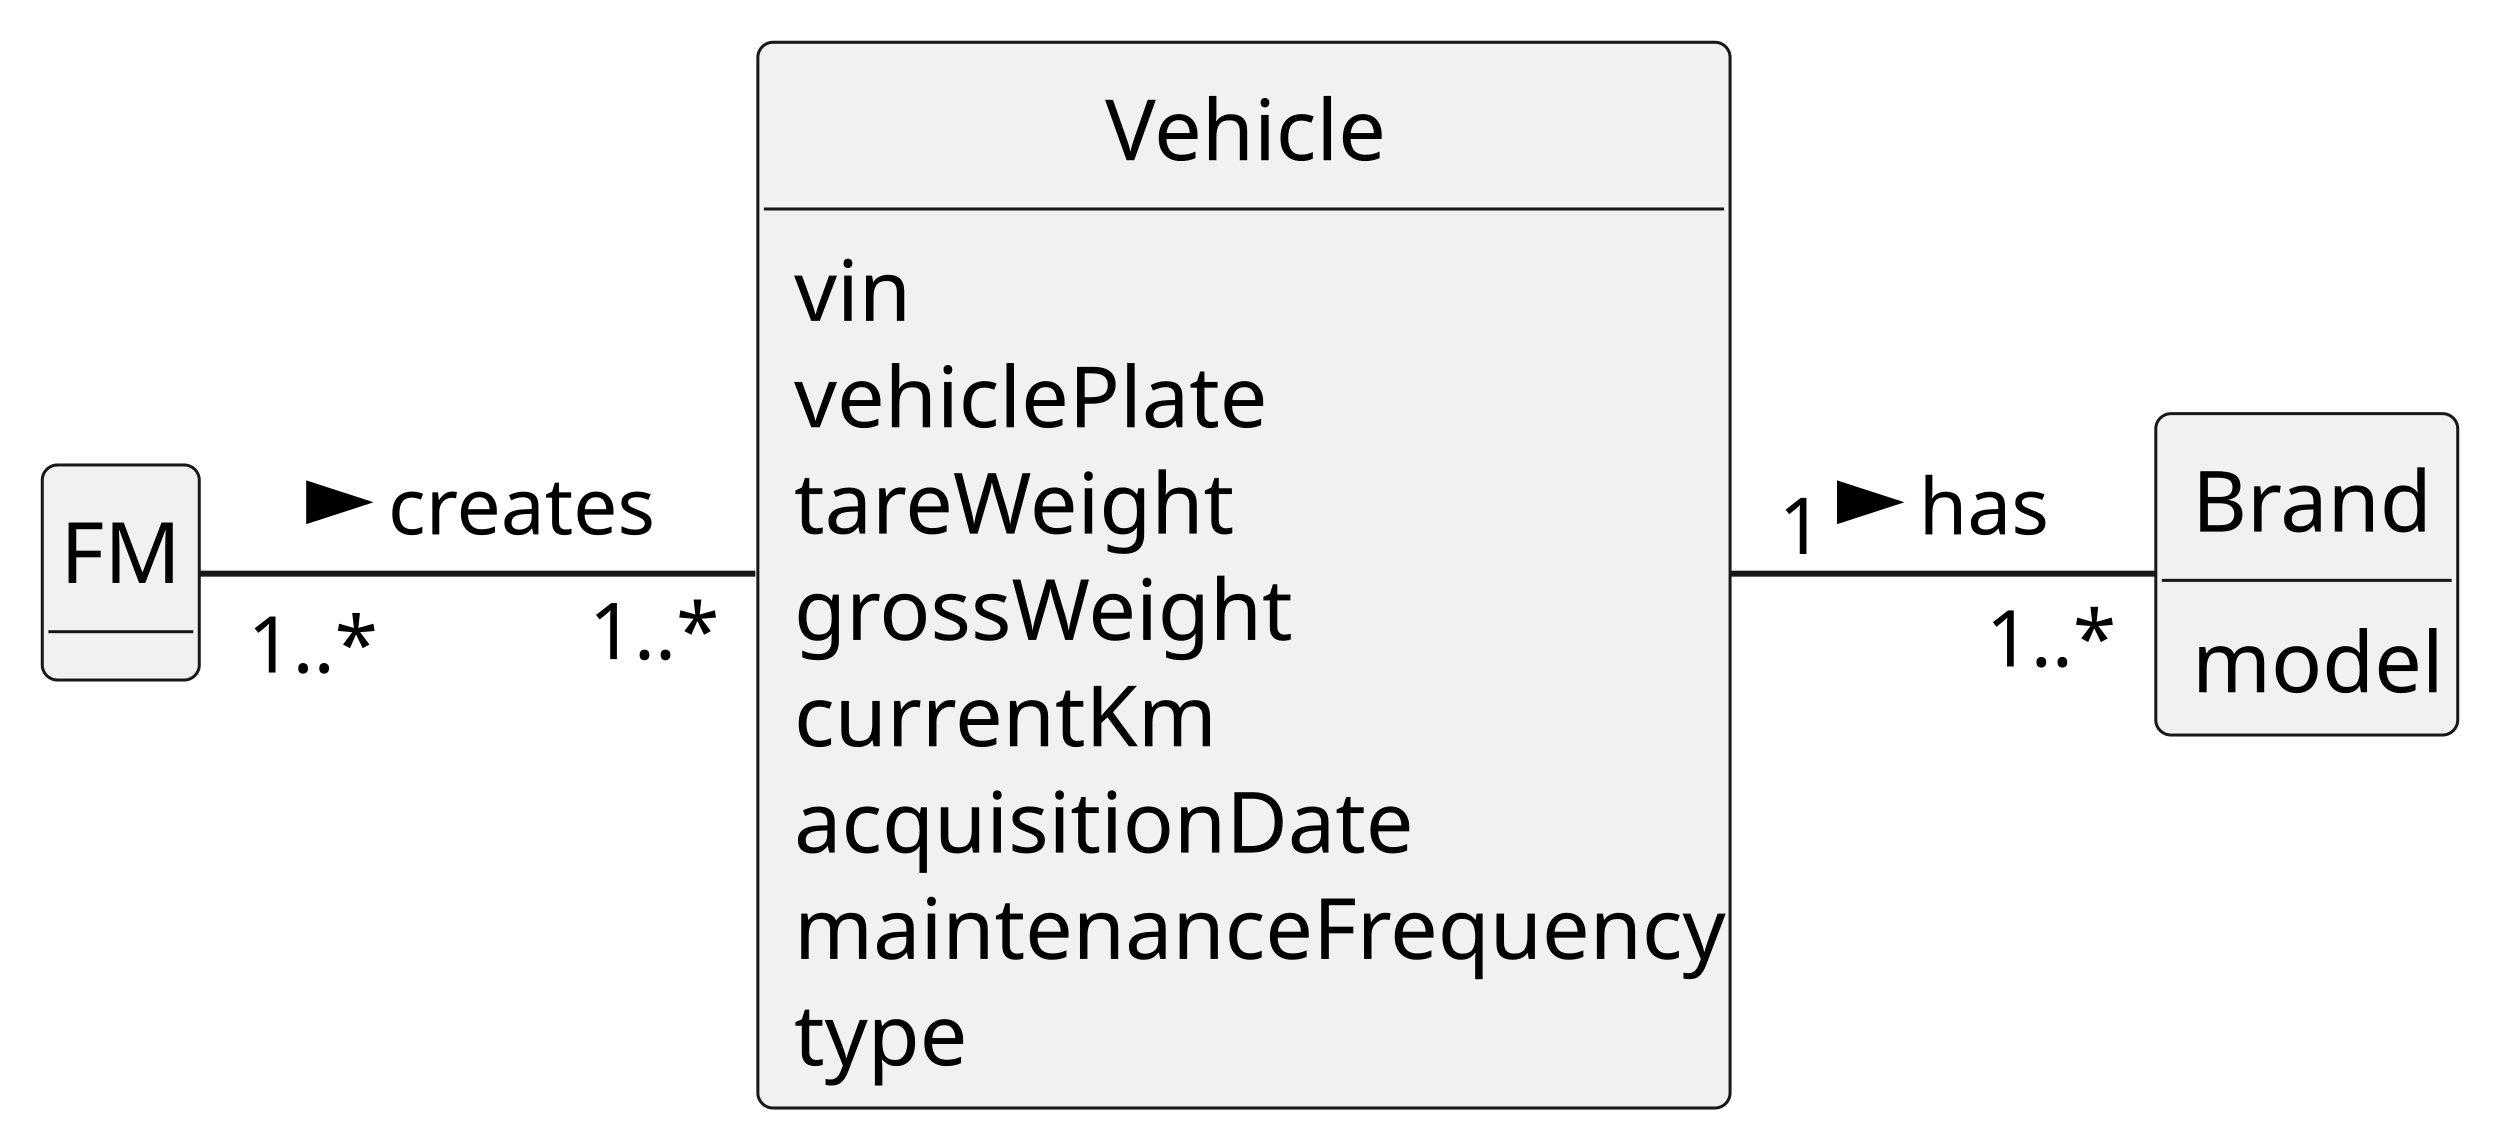
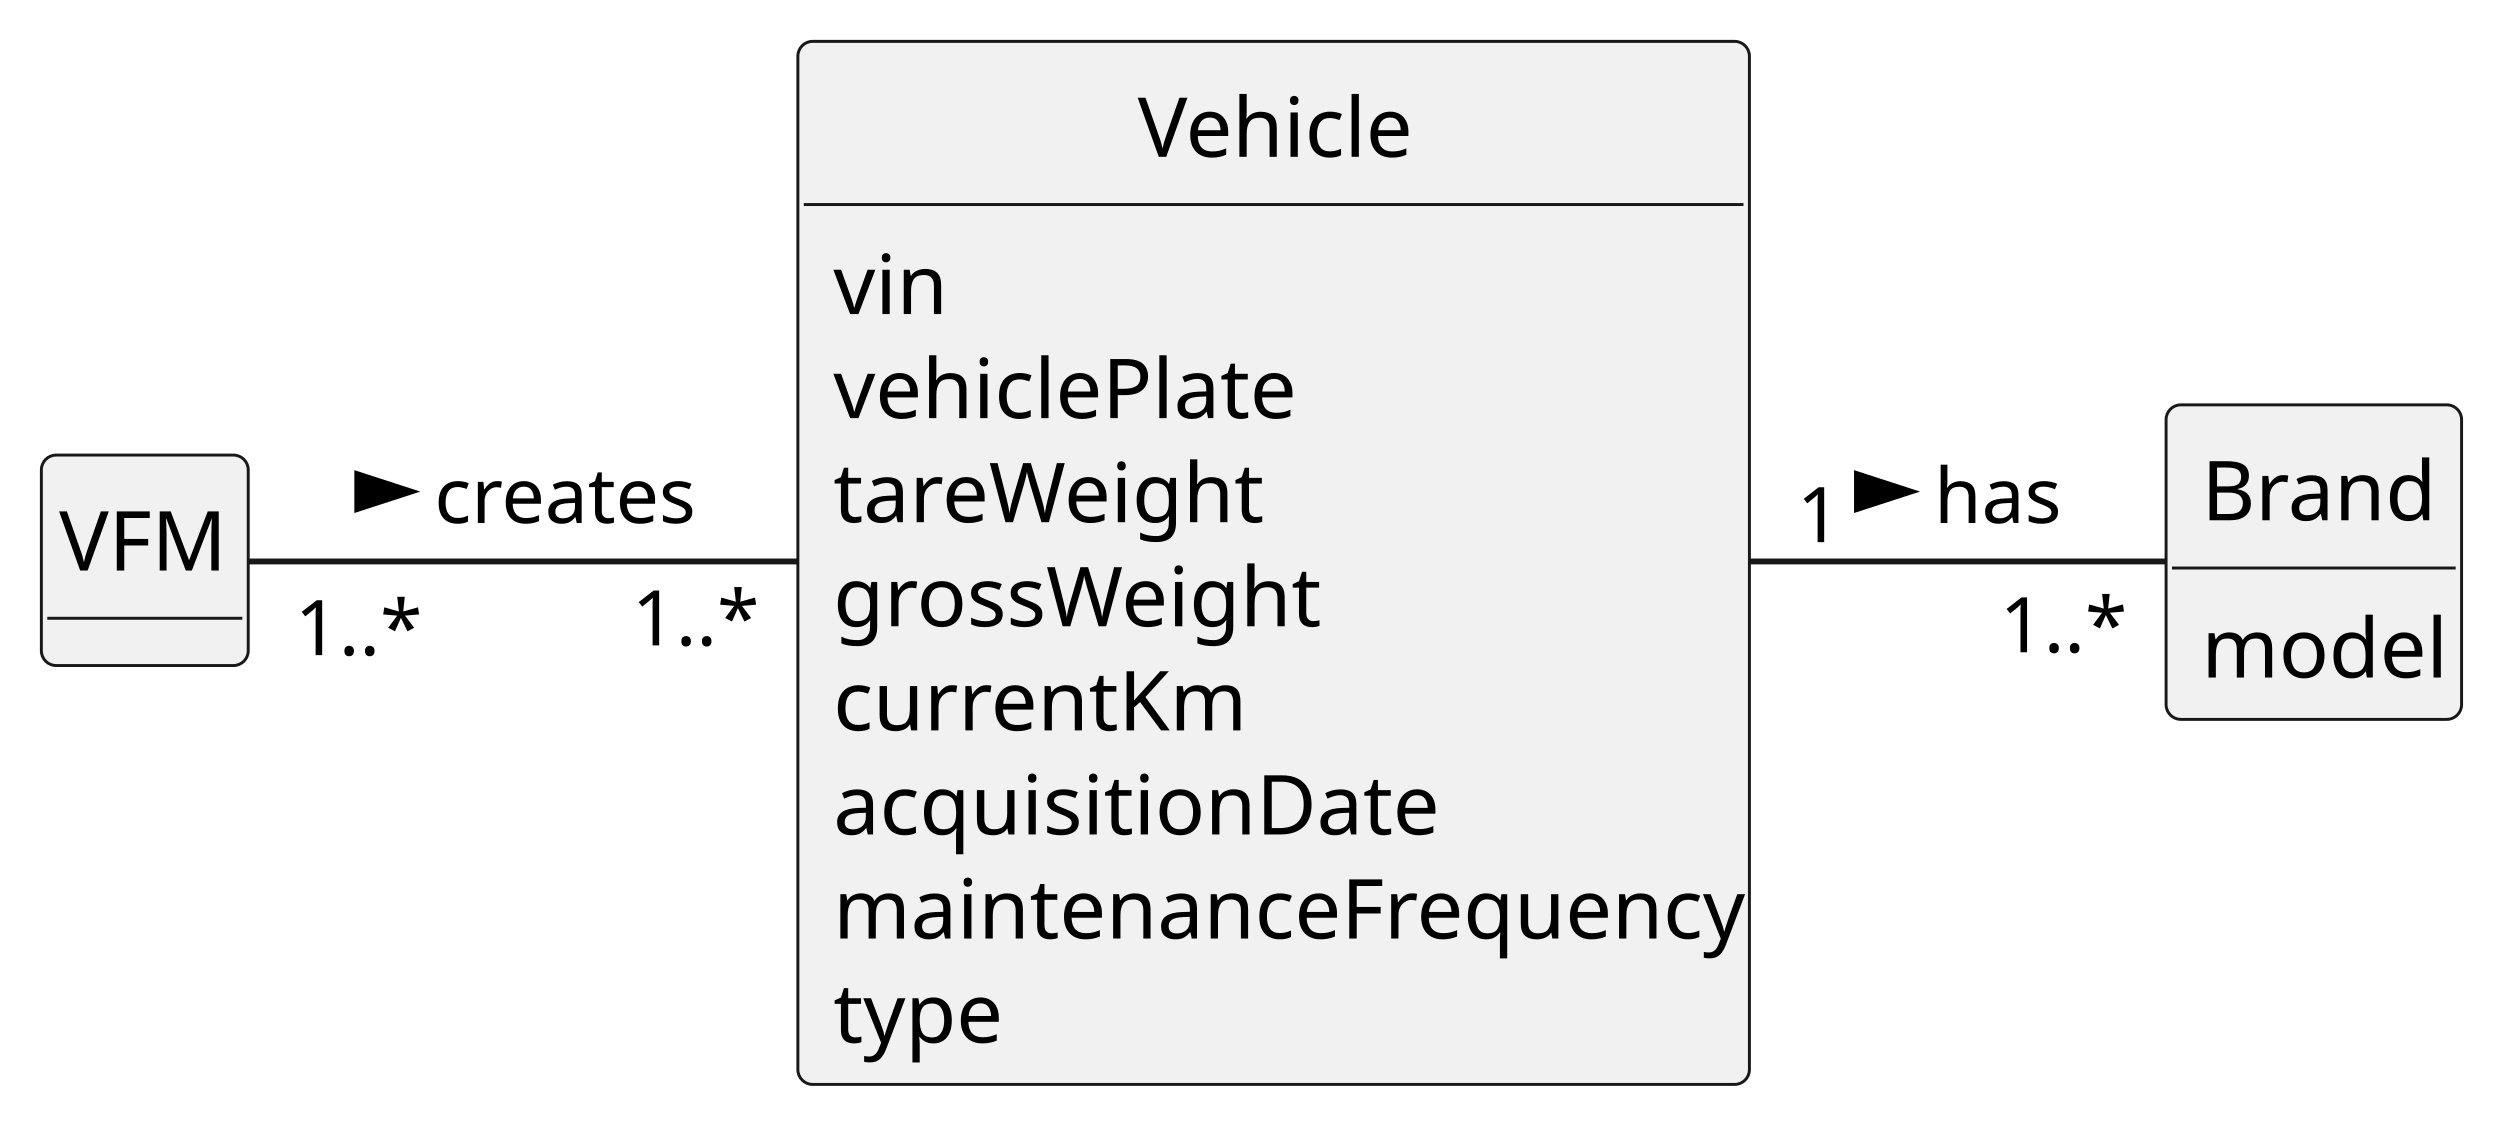
- <svg xmlns="http://www.w3.org/2000/svg" contentStyleType="text/css" height="190px" preserveAspectRatio="none" style="width:414px;height:190px;background:#FFFFFF;" version="1.1" viewBox="0 0 414 190" width="414px" zoomAndPan="magnify">
+ <svg xmlns="http://www.w3.org/2000/svg" contentStyleType="text/css" height="190px" preserveAspectRatio="none" style="width:423px;height:190px;background:#FFFFFF;" version="1.1" viewBox="0 0 423 190" width="423px" zoomAndPan="magnify">
  <defs />
  <g>
-     <g id="elem_FM">
-       <rect codeLine="12" fill="#F1F1F1" height="35.609" id="FM" rx="2.5" ry="2.5" style="stroke:#181818;stroke-width:0.5;" width="26" x="7" y="77" />
-       <text fill="#000000" font-family="sans-serif" font-size="14" lengthAdjust="spacing" textLength="20" x="10" y="96.533">FM</text>
-       <line style="stroke:#181818;stroke-width:0.5;" x1="8" x2="32" y1="104.609" y2="104.609" />
+     <g id="elem_VFM">
+       <rect codeLine="12" fill="#F1F1F1" height="35.609" id="VFM" rx="2.5" ry="2.5" style="stroke:#181818;stroke-width:0.5;" width="35" x="7" y="77" />
+       <text fill="#000000" font-family="sans-serif" font-size="14" lengthAdjust="spacing" textLength="29" x="10" y="96.533">VFM</text>
+       <line style="stroke:#181818;stroke-width:0.5;" x1="8" x2="41" y1="104.609" y2="104.609" />
    </g>
    <g id="elem_Vehicle">
-       <rect codeLine="15" fill="#F1F1F1" height="176.484" id="Vehicle" rx="2.5" ry="2.5" style="stroke:#181818;stroke-width:0.5;" width="161" x="125.5" y="7" />
-       <text fill="#000000" font-family="sans-serif" font-size="14" lengthAdjust="spacing" textLength="46" x="183" y="26.533">Vehicle</text>
-       <line style="stroke:#181818;stroke-width:0.5;" x1="126.5" x2="285.5" y1="34.609" y2="34.609" />
-       <text fill="#000000" font-family="sans-serif" font-size="14" lengthAdjust="spacing" textLength="18" x="131.5" y="53.143">vin</text>
-       <text fill="#000000" font-family="sans-serif" font-size="14" lengthAdjust="spacing" textLength="76" x="131.5" y="70.752">vehiclePlate</text>
-       <text fill="#000000" font-family="sans-serif" font-size="14" lengthAdjust="spacing" textLength="69" x="131.5" y="88.361">tareWeight</text>
-       <text fill="#000000" font-family="sans-serif" font-size="14" lengthAdjust="spacing" textLength="79" x="131.5" y="105.971">grossWeight</text>
-       <text fill="#000000" font-family="sans-serif" font-size="14" lengthAdjust="spacing" textLength="65" x="131.5" y="123.58">currentKm</text>
-       <text fill="#000000" font-family="sans-serif" font-size="14" lengthAdjust="spacing" textLength="97" x="131.5" y="141.19">acquisitionDate</text>
-       <text fill="#000000" font-family="sans-serif" font-size="14" lengthAdjust="spacing" textLength="149" x="131.5" y="158.799">maintenanceFrequency</text>
-       <text fill="#000000" font-family="sans-serif" font-size="14" lengthAdjust="spacing" textLength="27" x="131.5" y="176.408">type</text>
+       <rect codeLine="15" fill="#F1F1F1" height="176.484" id="Vehicle" rx="2.5" ry="2.5" style="stroke:#181818;stroke-width:0.5;" width="161" x="135" y="7" />
+       <text fill="#000000" font-family="sans-serif" font-size="14" lengthAdjust="spacing" textLength="46" x="192.5" y="26.533">Vehicle</text>
+       <line style="stroke:#181818;stroke-width:0.5;" x1="136" x2="295" y1="34.609" y2="34.609" />
+       <text fill="#000000" font-family="sans-serif" font-size="14" lengthAdjust="spacing" textLength="18" x="141" y="53.143">vin</text>
+       <text fill="#000000" font-family="sans-serif" font-size="14" lengthAdjust="spacing" textLength="76" x="141" y="70.752">vehiclePlate</text>
+       <text fill="#000000" font-family="sans-serif" font-size="14" lengthAdjust="spacing" textLength="69" x="141" y="88.361">tareWeight</text>
+       <text fill="#000000" font-family="sans-serif" font-size="14" lengthAdjust="spacing" textLength="79" x="141" y="105.971">grossWeight</text>
+       <text fill="#000000" font-family="sans-serif" font-size="14" lengthAdjust="spacing" textLength="65" x="141" y="123.58">currentKm</text>
+       <text fill="#000000" font-family="sans-serif" font-size="14" lengthAdjust="spacing" textLength="97" x="141" y="141.19">acquisitionDate</text>
+       <text fill="#000000" font-family="sans-serif" font-size="14" lengthAdjust="spacing" textLength="149" x="141" y="158.799">maintenanceFrequency</text>
+       <text fill="#000000" font-family="sans-serif" font-size="14" lengthAdjust="spacing" textLength="27" x="141" y="176.408">type</text>
    </g>
    <g id="elem_Brand">
-       <rect codeLine="26" fill="#F1F1F1" height="53.219" id="Brand" rx="2.5" ry="2.5" style="stroke:#181818;stroke-width:0.5;" width="50" x="357" y="68.5" />
-       <text fill="#000000" font-family="sans-serif" font-size="14" lengthAdjust="spacing" textLength="38" x="363" y="88.033">Brand</text>
-       <line style="stroke:#181818;stroke-width:0.5;" x1="358" x2="406" y1="96.109" y2="96.109" />
-       <text fill="#000000" font-family="sans-serif" font-size="14" lengthAdjust="spacing" textLength="38" x="363" y="114.643">model</text>
+       <rect codeLine="26" fill="#F1F1F1" height="53.219" id="Brand" rx="2.5" ry="2.5" style="stroke:#181818;stroke-width:0.5;" width="50" x="366.5" y="68.5" />
+       <text fill="#000000" font-family="sans-serif" font-size="14" lengthAdjust="spacing" textLength="38" x="372.5" y="88.033">Brand</text>
+       <line style="stroke:#181818;stroke-width:0.5;" x1="367.5" x2="415.5" y1="96.109" y2="96.109" />
+       <text fill="#000000" font-family="sans-serif" font-size="14" lengthAdjust="spacing" textLength="38" x="372.5" y="114.643">model</text>
    </g>
-     <g id="link_FM_Vehicle">
-       <path codeLine="30" d="M33.08,95 C52.35,95 89.89,95 125.08,95 " fill="none" id="FM-Vehicle" style="stroke:#181818;stroke-width:1.0;" />
-       <polygon fill="#000000" points="60.25,83.176,51.205,80.237,51.205,86.115,60.25,83.176" style="stroke:#000000;stroke-width:1.0;" />
-       <text fill="#000000" font-family="sans-serif" font-size="13" lengthAdjust="spacing" textLength="43" x="64.25" y="88.495">creates</text>
-       <text fill="#000000" font-family="sans-serif" font-size="13" lengthAdjust="spacing" textLength="20" x="41.014" y="111.373">1..*</text>
-       <text fill="#000000" font-family="sans-serif" font-size="13" lengthAdjust="spacing" textLength="20" x="97.551" y="109.152">1..*</text>
+     <g id="link_VFM_Vehicle">
+       <path codeLine="30" d="M42.13,95 C63.37,95 100.51,95 134.98,95 " fill="none" id="VFM-Vehicle" style="stroke:#181818;stroke-width:1.0;" />
+       <polygon fill="#000000" points="69.5,83.176,60.455,80.237,60.455,86.115,69.5,83.176" style="stroke:#000000;stroke-width:1.0;" />
+       <text fill="#000000" font-family="sans-serif" font-size="13" lengthAdjust="spacing" textLength="43" x="73.5" y="88.495">creates</text>
+       <text fill="#000000" font-family="sans-serif" font-size="13" lengthAdjust="spacing" textLength="20" x="49.901" y="110.85">1..*</text>
+       <text fill="#000000" font-family="sans-serif" font-size="13" lengthAdjust="spacing" textLength="20" x="106.918" y="109.202">1..*</text>
    </g>
    <g id="link_Vehicle_Brand">
-       <path codeLine="31" d="M286.53,95 C312.06,95 338.43,95 356.97,95 " fill="none" id="Vehicle-Brand" style="stroke:#181818;stroke-width:1.0;" />
-       <polygon fill="#000000" points="313.75,83.176,304.705,80.237,304.705,86.115,313.75,83.176" style="stroke:#000000;stroke-width:1.0;" />
-       <text fill="#000000" font-family="sans-serif" font-size="13" lengthAdjust="spacing" textLength="21" x="317.75" y="88.495">has</text>
-       <text fill="#000000" font-family="sans-serif" font-size="13" lengthAdjust="spacing" textLength="7" x="294.539" y="91.726">1</text>
-       <text fill="#000000" font-family="sans-serif" font-size="13" lengthAdjust="spacing" textLength="20" x="328.869" y="110.361">1..*</text>
+       <path codeLine="31" d="M296.03,95 C321.56,95 347.93,95 366.47,95 " fill="none" id="Vehicle-Brand" style="stroke:#181818;stroke-width:1.0;" />
+       <polygon fill="#000000" points="323.25,83.176,314.205,80.237,314.205,86.115,323.25,83.176" style="stroke:#000000;stroke-width:1.0;" />
+       <text fill="#000000" font-family="sans-serif" font-size="13" lengthAdjust="spacing" textLength="21" x="327.25" y="88.495">has</text>
+       <text fill="#000000" font-family="sans-serif" font-size="13" lengthAdjust="spacing" textLength="7" x="304.039" y="91.726">1</text>
+       <text fill="#000000" font-family="sans-serif" font-size="13" lengthAdjust="spacing" textLength="20" x="338.369" y="110.361">1..*</text>
    </g>
  </g>
</svg>
